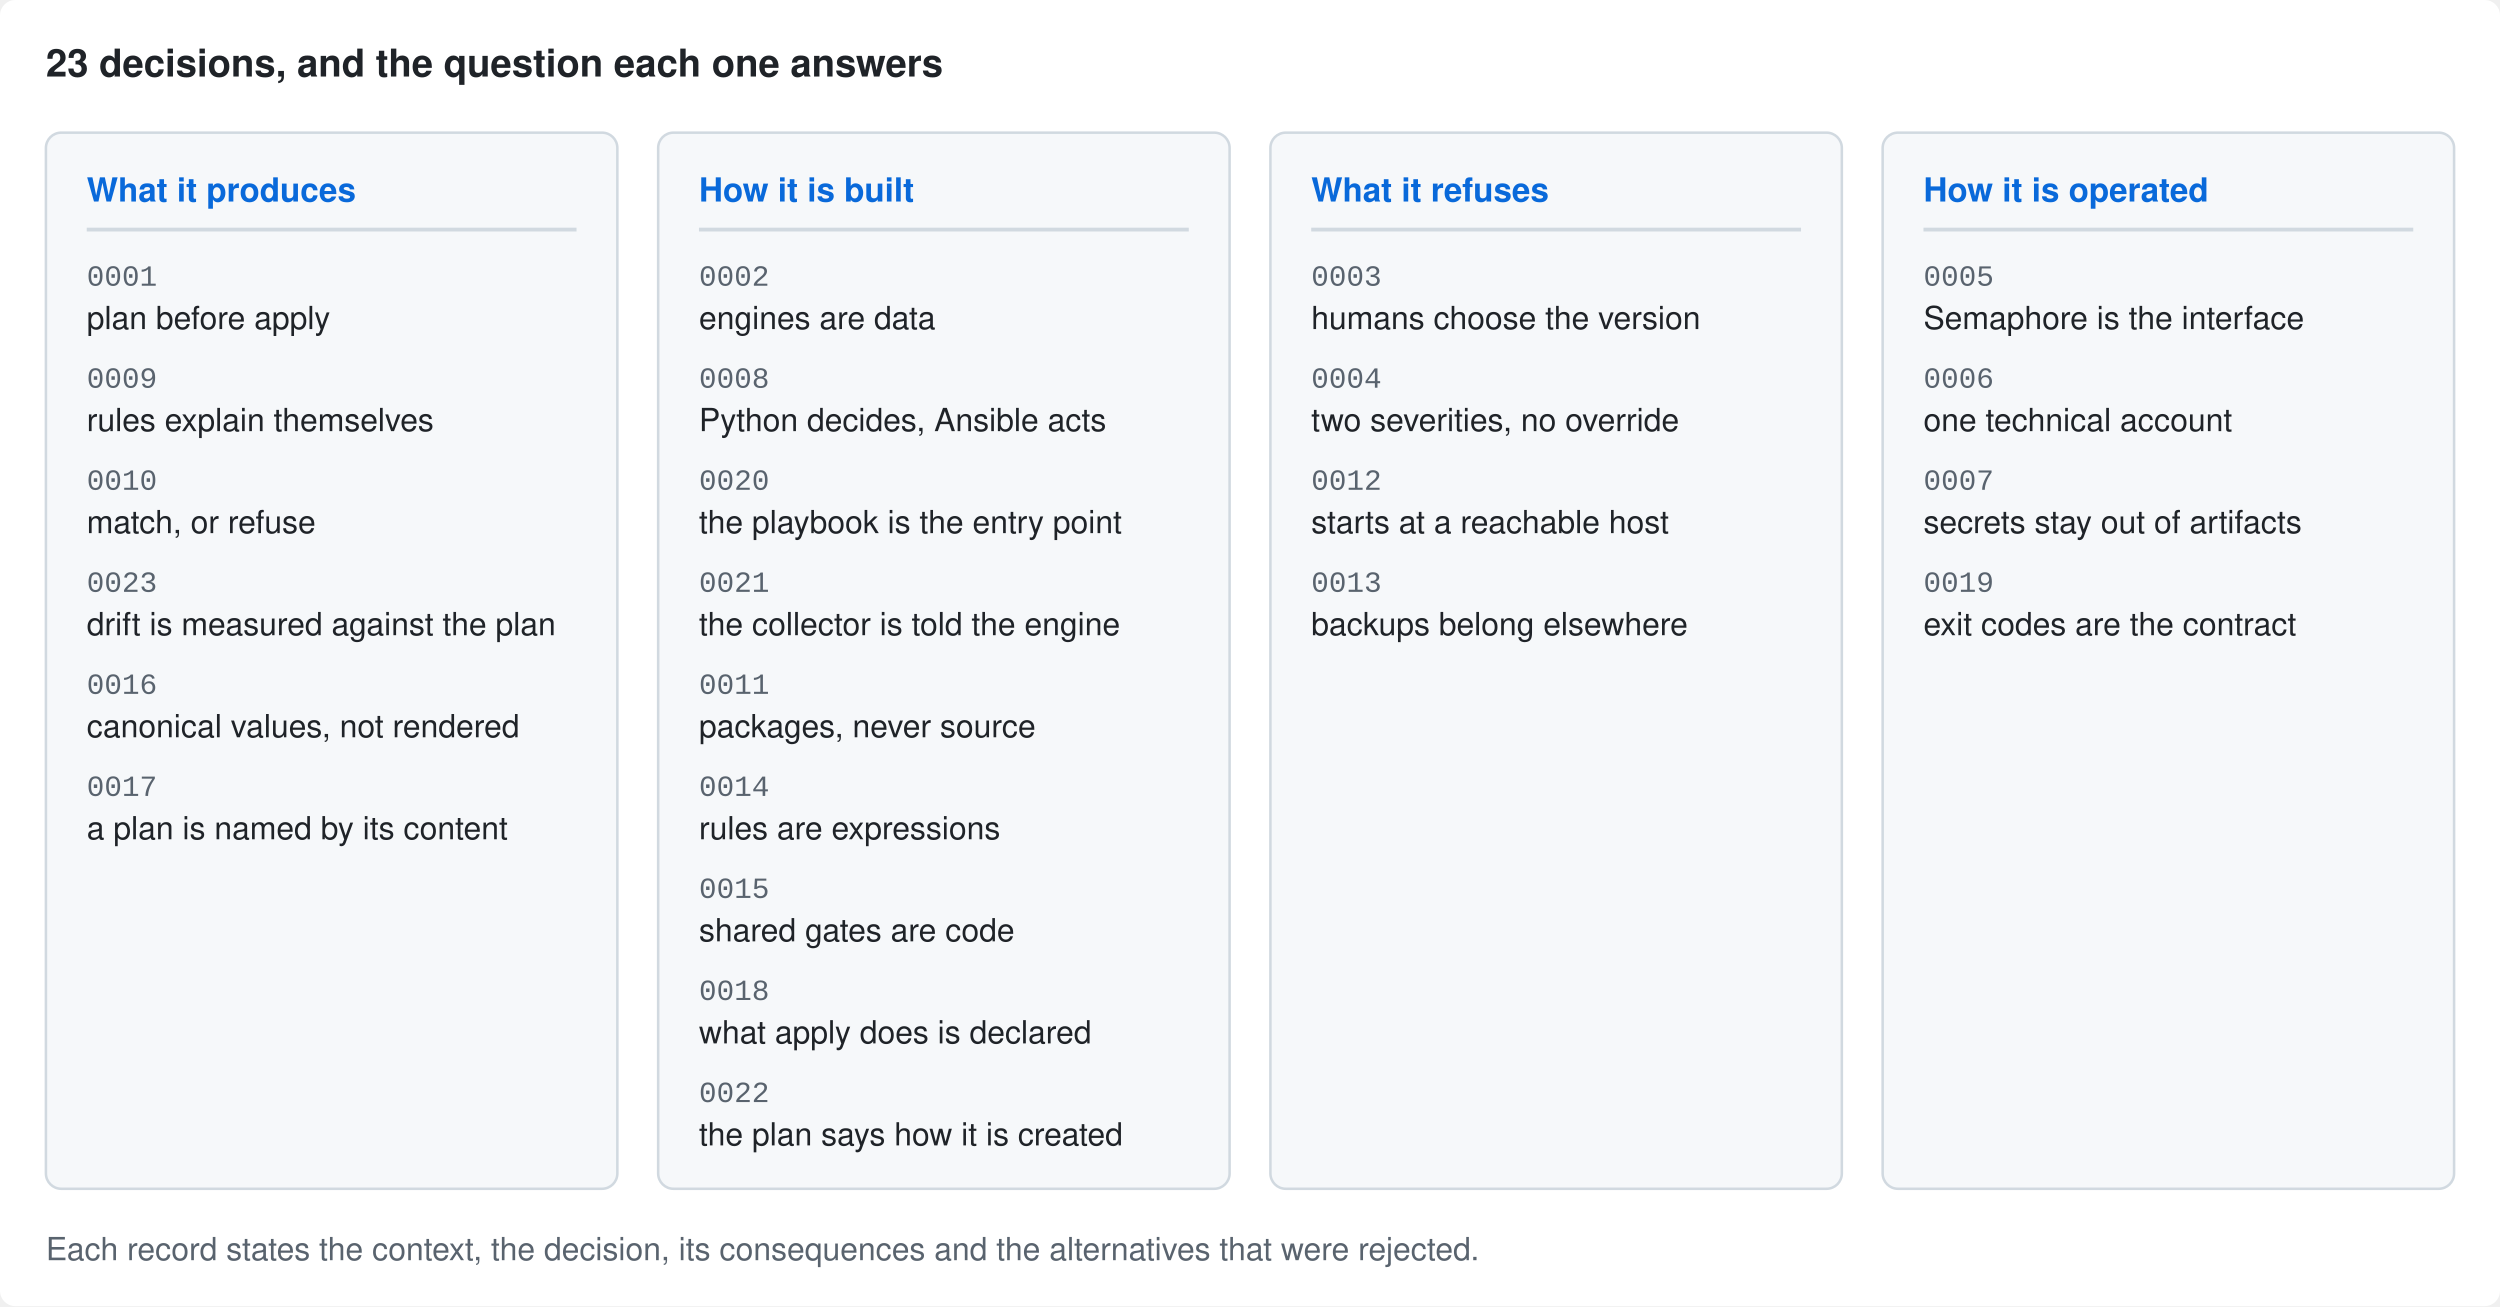
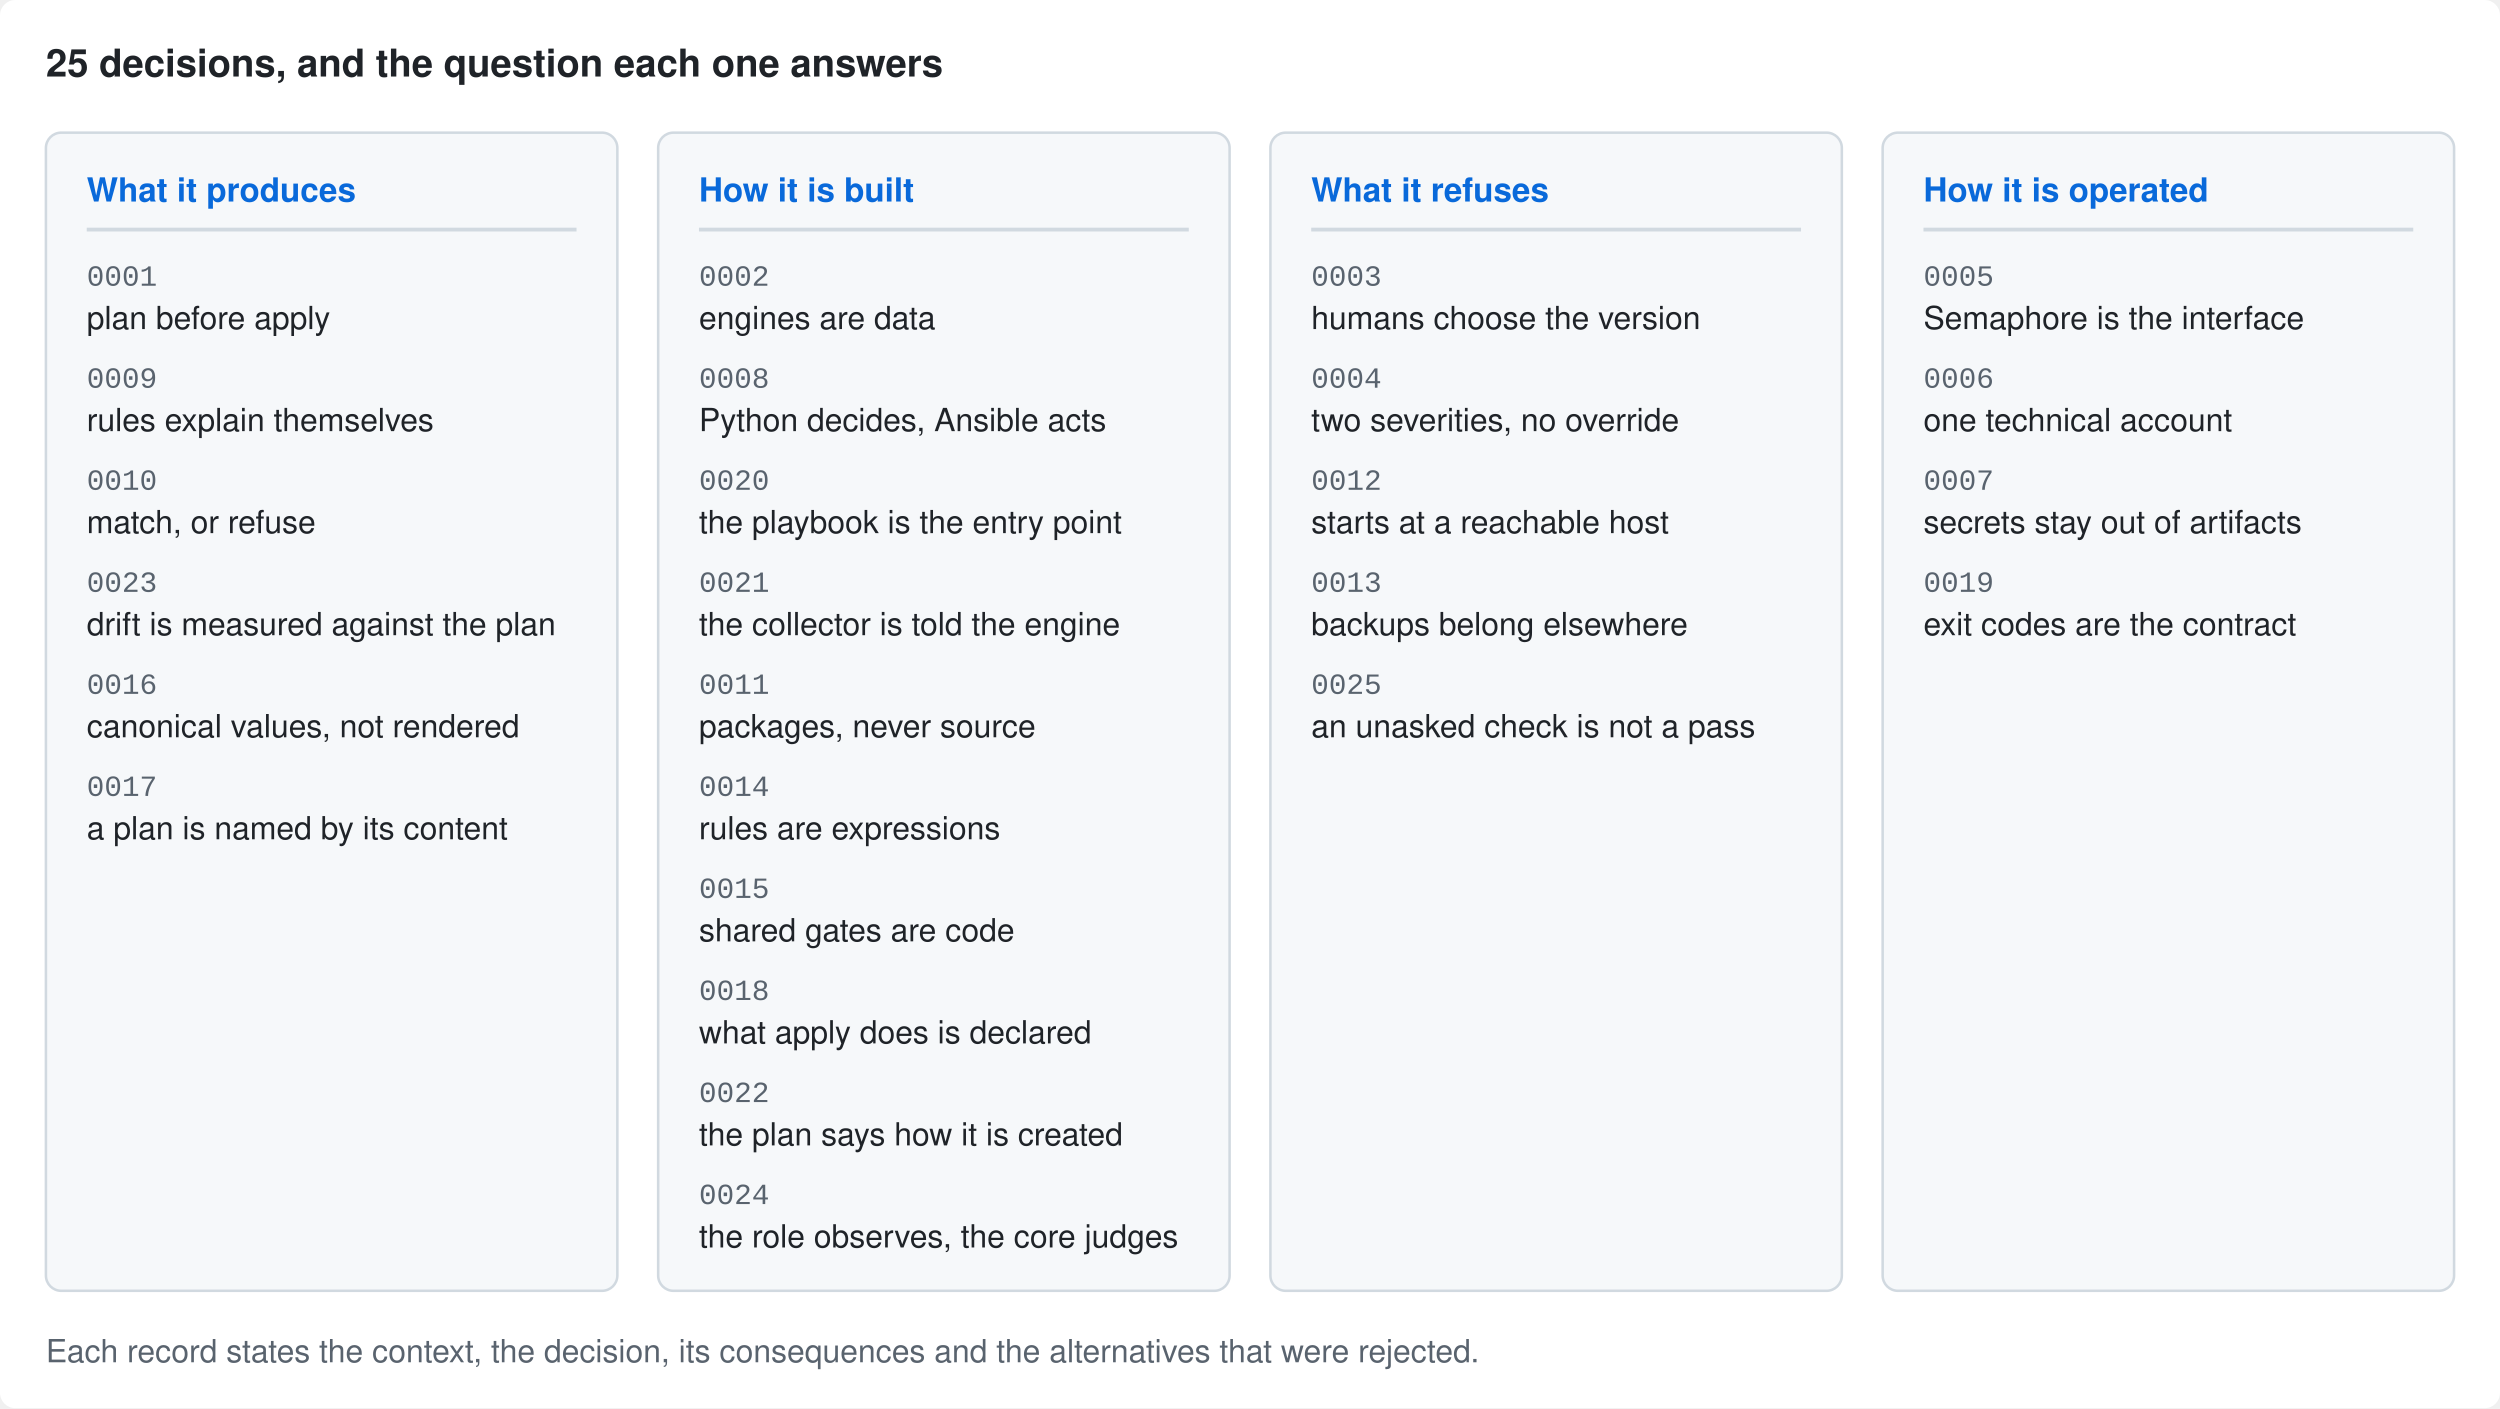
- <svg xmlns="http://www.w3.org/2000/svg" width="980" height="512" viewBox="0 0 980 512" role="img">
+ <svg xmlns="http://www.w3.org/2000/svg" width="980" height="552" viewBox="0 0 980 552" role="img">
  <defs>
    <marker id="arrow" viewBox="0 0 10 10" refX="9" refY="5" markerWidth="6" markerHeight="6" orient="auto">
      <path d="M 0 0 L 10 5 L 0 10 z" fill="context-stroke" />
    </marker>
  </defs>
-   <rect x="0" y="0" width="980" height="512" rx="6" fill="#ffffff" stroke="none" stroke-width="1" />
-   <text x="18.0" y="30" fill="#1f2328" font-family="-apple-system, BlinkMacSystemFont, 'Segoe UI', Helvetica, Arial, sans-serif" font-size="15" font-weight="600" text-anchor="start" letter-spacing="normal" xml:space="preserve">23 decisions, and the question each one answers</text>
-   <rect x="18.0" y="52.0" width="224.0" height="414.0" rx="6" fill="#f6f8fa" stroke="#d1d9e0" stroke-width="1" />
+   <rect x="0" y="0" width="980" height="552" rx="6" fill="#ffffff" stroke="none" stroke-width="1" />
+   <text x="18.0" y="30" fill="#1f2328" font-family="-apple-system, BlinkMacSystemFont, 'Segoe UI', Helvetica, Arial, sans-serif" font-size="15" font-weight="600" text-anchor="start" letter-spacing="normal" xml:space="preserve">25 decisions, and the question each one answers</text>
+   <rect x="18.0" y="52.0" width="224.0" height="454.0" rx="6" fill="#f6f8fa" stroke="#d1d9e0" stroke-width="1" />
  <text x="34.0" y="79.0" fill="#0969da" font-family="-apple-system, BlinkMacSystemFont, 'Segoe UI', Helvetica, Arial, sans-serif" font-size="13" font-weight="600" text-anchor="start" letter-spacing="normal" xml:space="preserve">What it produces</text>
  <line x1="34.0" y1="90.0" x2="226.0" y2="90.0" stroke="#d1d9e0" stroke-width="1.5" />
  <text x="34.0" y="112.0" fill="#59636e" font-family="ui-monospace, SFMono-Regular, Menlo, Consolas, 'Liberation Mono', monospace" font-size="11.5" font-weight="normal" text-anchor="start" letter-spacing="normal" xml:space="preserve">0001</text>
  <text x="34.0" y="129.0" fill="#1f2328" font-family="-apple-system, BlinkMacSystemFont, 'Segoe UI', Helvetica, Arial, sans-serif" font-size="12.5" font-weight="normal" text-anchor="start" letter-spacing="normal" xml:space="preserve">plan before apply</text>
  <text x="34.0" y="152.0" fill="#59636e" font-family="ui-monospace, SFMono-Regular, Menlo, Consolas, 'Liberation Mono', monospace" font-size="11.5" font-weight="normal" text-anchor="start" letter-spacing="normal" xml:space="preserve">0009</text>
  <text x="34.0" y="169.0" fill="#1f2328" font-family="-apple-system, BlinkMacSystemFont, 'Segoe UI', Helvetica, Arial, sans-serif" font-size="12.5" font-weight="normal" text-anchor="start" letter-spacing="normal" xml:space="preserve">rules explain themselves</text>
  <text x="34.0" y="192.0" fill="#59636e" font-family="ui-monospace, SFMono-Regular, Menlo, Consolas, 'Liberation Mono', monospace" font-size="11.5" font-weight="normal" text-anchor="start" letter-spacing="normal" xml:space="preserve">0010</text>
  <text x="34.0" y="209.0" fill="#1f2328" font-family="-apple-system, BlinkMacSystemFont, 'Segoe UI', Helvetica, Arial, sans-serif" font-size="12.5" font-weight="normal" text-anchor="start" letter-spacing="normal" xml:space="preserve">match, or refuse</text>
  <text x="34.0" y="232.0" fill="#59636e" font-family="ui-monospace, SFMono-Regular, Menlo, Consolas, 'Liberation Mono', monospace" font-size="11.5" font-weight="normal" text-anchor="start" letter-spacing="normal" xml:space="preserve">0023</text>
  <text x="34.0" y="249.0" fill="#1f2328" font-family="-apple-system, BlinkMacSystemFont, 'Segoe UI', Helvetica, Arial, sans-serif" font-size="12.5" font-weight="normal" text-anchor="start" letter-spacing="normal" xml:space="preserve">drift is measured against the plan</text>
  <text x="34.0" y="272.0" fill="#59636e" font-family="ui-monospace, SFMono-Regular, Menlo, Consolas, 'Liberation Mono', monospace" font-size="11.5" font-weight="normal" text-anchor="start" letter-spacing="normal" xml:space="preserve">0016</text>
  <text x="34.0" y="289.0" fill="#1f2328" font-family="-apple-system, BlinkMacSystemFont, 'Segoe UI', Helvetica, Arial, sans-serif" font-size="12.5" font-weight="normal" text-anchor="start" letter-spacing="normal" xml:space="preserve">canonical values, not rendered</text>
  <text x="34.0" y="312.0" fill="#59636e" font-family="ui-monospace, SFMono-Regular, Menlo, Consolas, 'Liberation Mono', monospace" font-size="11.5" font-weight="normal" text-anchor="start" letter-spacing="normal" xml:space="preserve">0017</text>
  <text x="34.0" y="329.0" fill="#1f2328" font-family="-apple-system, BlinkMacSystemFont, 'Segoe UI', Helvetica, Arial, sans-serif" font-size="12.5" font-weight="normal" text-anchor="start" letter-spacing="normal" xml:space="preserve">a plan is named by its content</text>
-   <rect x="258.0" y="52.0" width="224.0" height="414.0" rx="6" fill="#f6f8fa" stroke="#d1d9e0" stroke-width="1" />
+   <rect x="258.0" y="52.0" width="224.0" height="454.0" rx="6" fill="#f6f8fa" stroke="#d1d9e0" stroke-width="1" />
  <text x="274.0" y="79.0" fill="#0969da" font-family="-apple-system, BlinkMacSystemFont, 'Segoe UI', Helvetica, Arial, sans-serif" font-size="13" font-weight="600" text-anchor="start" letter-spacing="normal" xml:space="preserve">How it is built</text>
  <line x1="274.0" y1="90.0" x2="466.0" y2="90.0" stroke="#d1d9e0" stroke-width="1.5" />
  <text x="274.0" y="112.0" fill="#59636e" font-family="ui-monospace, SFMono-Regular, Menlo, Consolas, 'Liberation Mono', monospace" font-size="11.5" font-weight="normal" text-anchor="start" letter-spacing="normal" xml:space="preserve">0002</text>
  <text x="274.0" y="129.0" fill="#1f2328" font-family="-apple-system, BlinkMacSystemFont, 'Segoe UI', Helvetica, Arial, sans-serif" font-size="12.5" font-weight="normal" text-anchor="start" letter-spacing="normal" xml:space="preserve">engines are data</text>
  <text x="274.0" y="152.0" fill="#59636e" font-family="ui-monospace, SFMono-Regular, Menlo, Consolas, 'Liberation Mono', monospace" font-size="11.5" font-weight="normal" text-anchor="start" letter-spacing="normal" xml:space="preserve">0008</text>
  <text x="274.0" y="169.0" fill="#1f2328" font-family="-apple-system, BlinkMacSystemFont, 'Segoe UI', Helvetica, Arial, sans-serif" font-size="12.5" font-weight="normal" text-anchor="start" letter-spacing="normal" xml:space="preserve">Python decides, Ansible acts</text>
  <text x="274.0" y="192.0" fill="#59636e" font-family="ui-monospace, SFMono-Regular, Menlo, Consolas, 'Liberation Mono', monospace" font-size="11.5" font-weight="normal" text-anchor="start" letter-spacing="normal" xml:space="preserve">0020</text>
  <text x="274.0" y="209.0" fill="#1f2328" font-family="-apple-system, BlinkMacSystemFont, 'Segoe UI', Helvetica, Arial, sans-serif" font-size="12.5" font-weight="normal" text-anchor="start" letter-spacing="normal" xml:space="preserve">the playbook is the entry point</text>
  <text x="274.0" y="232.0" fill="#59636e" font-family="ui-monospace, SFMono-Regular, Menlo, Consolas, 'Liberation Mono', monospace" font-size="11.5" font-weight="normal" text-anchor="start" letter-spacing="normal" xml:space="preserve">0021</text>
  <text x="274.0" y="249.0" fill="#1f2328" font-family="-apple-system, BlinkMacSystemFont, 'Segoe UI', Helvetica, Arial, sans-serif" font-size="12.5" font-weight="normal" text-anchor="start" letter-spacing="normal" xml:space="preserve">the collector is told the engine</text>
  <text x="274.0" y="272.0" fill="#59636e" font-family="ui-monospace, SFMono-Regular, Menlo, Consolas, 'Liberation Mono', monospace" font-size="11.5" font-weight="normal" text-anchor="start" letter-spacing="normal" xml:space="preserve">0011</text>
  <text x="274.0" y="289.0" fill="#1f2328" font-family="-apple-system, BlinkMacSystemFont, 'Segoe UI', Helvetica, Arial, sans-serif" font-size="12.5" font-weight="normal" text-anchor="start" letter-spacing="normal" xml:space="preserve">packages, never source</text>
  <text x="274.0" y="312.0" fill="#59636e" font-family="ui-monospace, SFMono-Regular, Menlo, Consolas, 'Liberation Mono', monospace" font-size="11.5" font-weight="normal" text-anchor="start" letter-spacing="normal" xml:space="preserve">0014</text>
  <text x="274.0" y="329.0" fill="#1f2328" font-family="-apple-system, BlinkMacSystemFont, 'Segoe UI', Helvetica, Arial, sans-serif" font-size="12.5" font-weight="normal" text-anchor="start" letter-spacing="normal" xml:space="preserve">rules are expressions</text>
  <text x="274.0" y="352.0" fill="#59636e" font-family="ui-monospace, SFMono-Regular, Menlo, Consolas, 'Liberation Mono', monospace" font-size="11.5" font-weight="normal" text-anchor="start" letter-spacing="normal" xml:space="preserve">0015</text>
  <text x="274.0" y="369.0" fill="#1f2328" font-family="-apple-system, BlinkMacSystemFont, 'Segoe UI', Helvetica, Arial, sans-serif" font-size="12.5" font-weight="normal" text-anchor="start" letter-spacing="normal" xml:space="preserve">shared gates are code</text>
  <text x="274.0" y="392.0" fill="#59636e" font-family="ui-monospace, SFMono-Regular, Menlo, Consolas, 'Liberation Mono', monospace" font-size="11.5" font-weight="normal" text-anchor="start" letter-spacing="normal" xml:space="preserve">0018</text>
  <text x="274.0" y="409.0" fill="#1f2328" font-family="-apple-system, BlinkMacSystemFont, 'Segoe UI', Helvetica, Arial, sans-serif" font-size="12.5" font-weight="normal" text-anchor="start" letter-spacing="normal" xml:space="preserve">what apply does is declared</text>
  <text x="274.0" y="432.0" fill="#59636e" font-family="ui-monospace, SFMono-Regular, Menlo, Consolas, 'Liberation Mono', monospace" font-size="11.5" font-weight="normal" text-anchor="start" letter-spacing="normal" xml:space="preserve">0022</text>
  <text x="274.0" y="449.0" fill="#1f2328" font-family="-apple-system, BlinkMacSystemFont, 'Segoe UI', Helvetica, Arial, sans-serif" font-size="12.5" font-weight="normal" text-anchor="start" letter-spacing="normal" xml:space="preserve">the plan says how it is created</text>
-   <rect x="498.0" y="52.0" width="224.0" height="414.0" rx="6" fill="#f6f8fa" stroke="#d1d9e0" stroke-width="1" />
+   <text x="274.0" y="472.0" fill="#59636e" font-family="ui-monospace, SFMono-Regular, Menlo, Consolas, 'Liberation Mono', monospace" font-size="11.5" font-weight="normal" text-anchor="start" letter-spacing="normal" xml:space="preserve">0024</text>
+   <text x="274.0" y="489.0" fill="#1f2328" font-family="-apple-system, BlinkMacSystemFont, 'Segoe UI', Helvetica, Arial, sans-serif" font-size="12.5" font-weight="normal" text-anchor="start" letter-spacing="normal" xml:space="preserve">the role observes, the core judges</text>
+   <rect x="498.0" y="52.0" width="224.0" height="454.0" rx="6" fill="#f6f8fa" stroke="#d1d9e0" stroke-width="1" />
  <text x="514.0" y="79.0" fill="#0969da" font-family="-apple-system, BlinkMacSystemFont, 'Segoe UI', Helvetica, Arial, sans-serif" font-size="13" font-weight="600" text-anchor="start" letter-spacing="normal" xml:space="preserve">What it refuses</text>
  <line x1="514.0" y1="90.0" x2="706.0" y2="90.0" stroke="#d1d9e0" stroke-width="1.5" />
  <text x="514.0" y="112.0" fill="#59636e" font-family="ui-monospace, SFMono-Regular, Menlo, Consolas, 'Liberation Mono', monospace" font-size="11.5" font-weight="normal" text-anchor="start" letter-spacing="normal" xml:space="preserve">0003</text>
  <text x="514.0" y="129.0" fill="#1f2328" font-family="-apple-system, BlinkMacSystemFont, 'Segoe UI', Helvetica, Arial, sans-serif" font-size="12.5" font-weight="normal" text-anchor="start" letter-spacing="normal" xml:space="preserve">humans choose the version</text>
  <text x="514.0" y="152.0" fill="#59636e" font-family="ui-monospace, SFMono-Regular, Menlo, Consolas, 'Liberation Mono', monospace" font-size="11.5" font-weight="normal" text-anchor="start" letter-spacing="normal" xml:space="preserve">0004</text>
  <text x="514.0" y="169.0" fill="#1f2328" font-family="-apple-system, BlinkMacSystemFont, 'Segoe UI', Helvetica, Arial, sans-serif" font-size="12.5" font-weight="normal" text-anchor="start" letter-spacing="normal" xml:space="preserve">two severities, no override</text>
  <text x="514.0" y="192.0" fill="#59636e" font-family="ui-monospace, SFMono-Regular, Menlo, Consolas, 'Liberation Mono', monospace" font-size="11.5" font-weight="normal" text-anchor="start" letter-spacing="normal" xml:space="preserve">0012</text>
  <text x="514.0" y="209.0" fill="#1f2328" font-family="-apple-system, BlinkMacSystemFont, 'Segoe UI', Helvetica, Arial, sans-serif" font-size="12.5" font-weight="normal" text-anchor="start" letter-spacing="normal" xml:space="preserve">starts at a reachable host</text>
  <text x="514.0" y="232.0" fill="#59636e" font-family="ui-monospace, SFMono-Regular, Menlo, Consolas, 'Liberation Mono', monospace" font-size="11.5" font-weight="normal" text-anchor="start" letter-spacing="normal" xml:space="preserve">0013</text>
  <text x="514.0" y="249.0" fill="#1f2328" font-family="-apple-system, BlinkMacSystemFont, 'Segoe UI', Helvetica, Arial, sans-serif" font-size="12.5" font-weight="normal" text-anchor="start" letter-spacing="normal" xml:space="preserve">backups belong elsewhere</text>
-   <rect x="738.0" y="52.0" width="224.0" height="414.0" rx="6" fill="#f6f8fa" stroke="#d1d9e0" stroke-width="1" />
+   <text x="514.0" y="272.0" fill="#59636e" font-family="ui-monospace, SFMono-Regular, Menlo, Consolas, 'Liberation Mono', monospace" font-size="11.5" font-weight="normal" text-anchor="start" letter-spacing="normal" xml:space="preserve">0025</text>
+   <text x="514.0" y="289.0" fill="#1f2328" font-family="-apple-system, BlinkMacSystemFont, 'Segoe UI', Helvetica, Arial, sans-serif" font-size="12.5" font-weight="normal" text-anchor="start" letter-spacing="normal" xml:space="preserve">an unasked check is not a pass</text>
+   <rect x="738.0" y="52.0" width="224.0" height="454.0" rx="6" fill="#f6f8fa" stroke="#d1d9e0" stroke-width="1" />
  <text x="754.0" y="79.0" fill="#0969da" font-family="-apple-system, BlinkMacSystemFont, 'Segoe UI', Helvetica, Arial, sans-serif" font-size="13" font-weight="600" text-anchor="start" letter-spacing="normal" xml:space="preserve">How it is operated</text>
  <line x1="754.0" y1="90.0" x2="946.0" y2="90.0" stroke="#d1d9e0" stroke-width="1.5" />
  <text x="754.0" y="112.0" fill="#59636e" font-family="ui-monospace, SFMono-Regular, Menlo, Consolas, 'Liberation Mono', monospace" font-size="11.5" font-weight="normal" text-anchor="start" letter-spacing="normal" xml:space="preserve">0005</text>
  <text x="754.0" y="129.0" fill="#1f2328" font-family="-apple-system, BlinkMacSystemFont, 'Segoe UI', Helvetica, Arial, sans-serif" font-size="12.5" font-weight="normal" text-anchor="start" letter-spacing="normal" xml:space="preserve">Semaphore is the interface</text>
  <text x="754.0" y="152.0" fill="#59636e" font-family="ui-monospace, SFMono-Regular, Menlo, Consolas, 'Liberation Mono', monospace" font-size="11.5" font-weight="normal" text-anchor="start" letter-spacing="normal" xml:space="preserve">0006</text>
  <text x="754.0" y="169.0" fill="#1f2328" font-family="-apple-system, BlinkMacSystemFont, 'Segoe UI', Helvetica, Arial, sans-serif" font-size="12.5" font-weight="normal" text-anchor="start" letter-spacing="normal" xml:space="preserve">one technical account</text>
  <text x="754.0" y="192.0" fill="#59636e" font-family="ui-monospace, SFMono-Regular, Menlo, Consolas, 'Liberation Mono', monospace" font-size="11.5" font-weight="normal" text-anchor="start" letter-spacing="normal" xml:space="preserve">0007</text>
  <text x="754.0" y="209.0" fill="#1f2328" font-family="-apple-system, BlinkMacSystemFont, 'Segoe UI', Helvetica, Arial, sans-serif" font-size="12.5" font-weight="normal" text-anchor="start" letter-spacing="normal" xml:space="preserve">secrets stay out of artifacts</text>
  <text x="754.0" y="232.0" fill="#59636e" font-family="ui-monospace, SFMono-Regular, Menlo, Consolas, 'Liberation Mono', monospace" font-size="11.5" font-weight="normal" text-anchor="start" letter-spacing="normal" xml:space="preserve">0019</text>
  <text x="754.0" y="249.0" fill="#1f2328" font-family="-apple-system, BlinkMacSystemFont, 'Segoe UI', Helvetica, Arial, sans-serif" font-size="12.5" font-weight="normal" text-anchor="start" letter-spacing="normal" xml:space="preserve">exit codes are the contract</text>
-   <text x="18.0" y="494" fill="#59636e" font-family="-apple-system, BlinkMacSystemFont, 'Segoe UI', Helvetica, Arial, sans-serif" font-size="12.5" font-weight="normal" text-anchor="start" letter-spacing="normal" xml:space="preserve">Each record states the context, the decision, its consequences and the alternatives that were rejected.</text>
+   <text x="18.0" y="534" fill="#59636e" font-family="-apple-system, BlinkMacSystemFont, 'Segoe UI', Helvetica, Arial, sans-serif" font-size="12.5" font-weight="normal" text-anchor="start" letter-spacing="normal" xml:space="preserve">Each record states the context, the decision, its consequences and the alternatives that were rejected.</text>
</svg>
